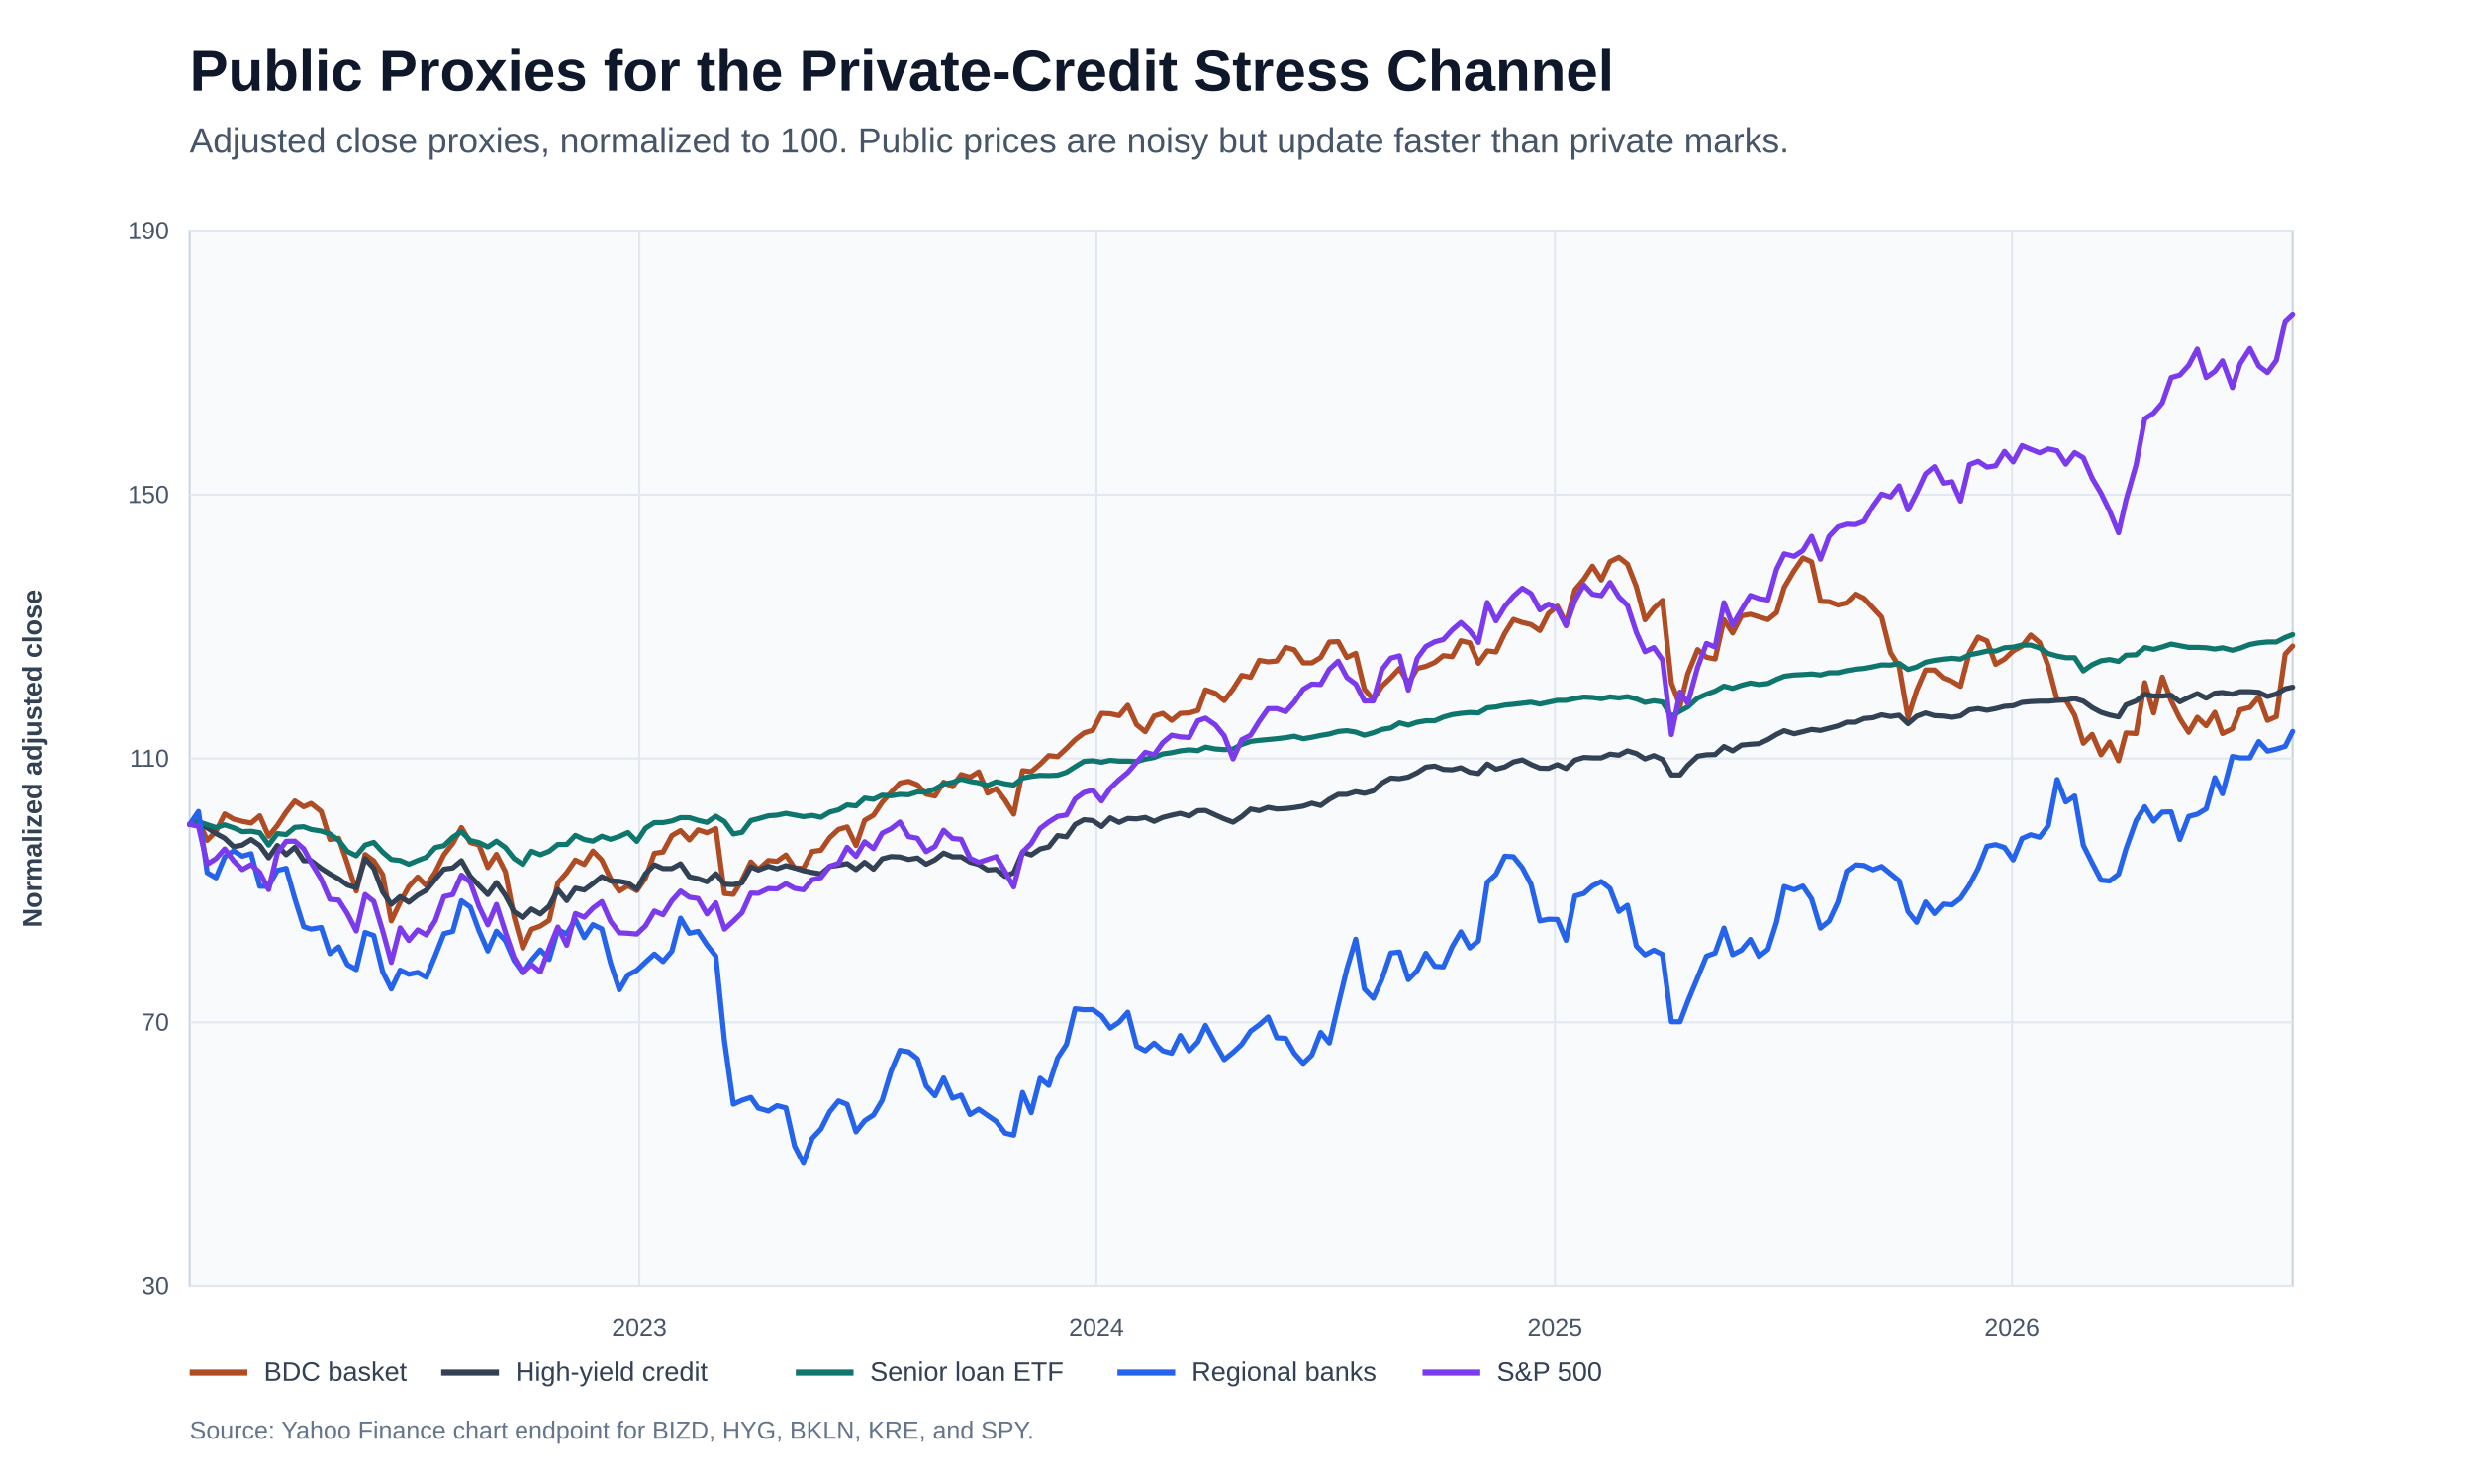
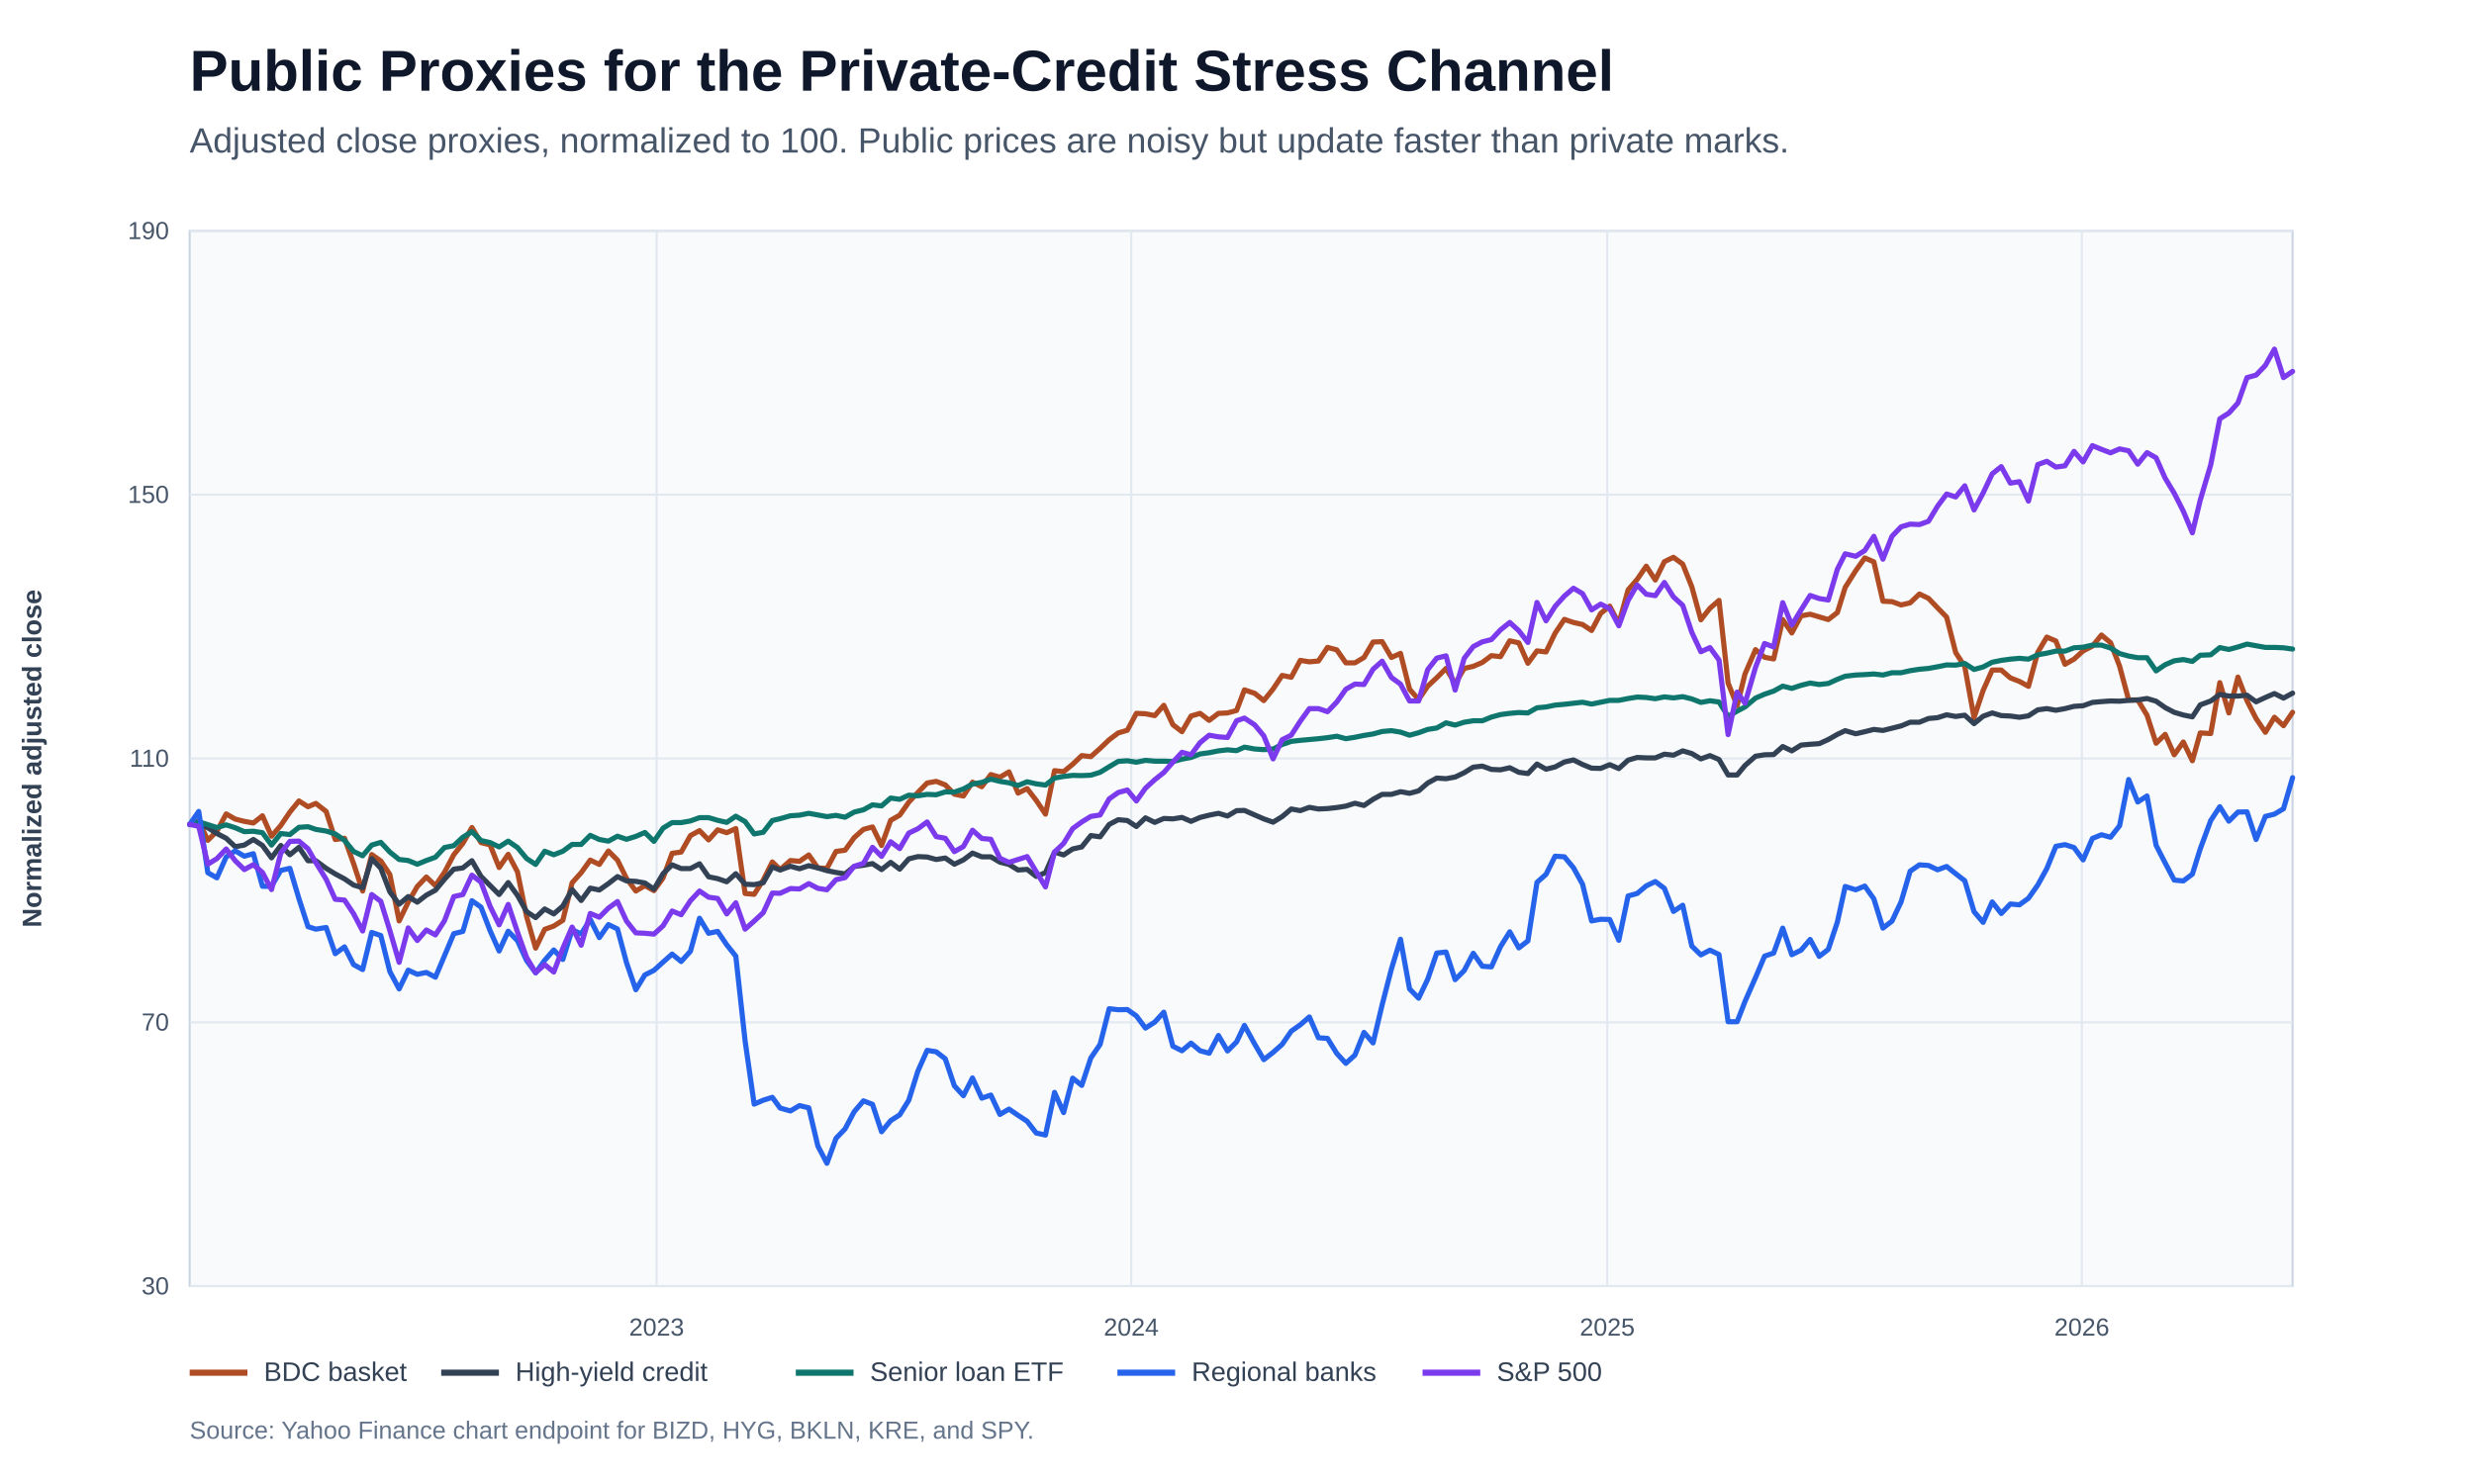
<svg xmlns="http://www.w3.org/2000/svg" viewBox="0 0 1200 720" role="img">
  <style>
  .title { font: 700 28px Arial, sans-serif; fill: #0f172a; }
  .subtitle { font: 400 17px Arial, sans-serif; fill: #475569; }
  .axis { font: 12px Arial, sans-serif; fill: #475569; }
  .label { font: 700 13px Arial, sans-serif; fill: #334155; }
  .legend { font: 13px Arial, sans-serif; fill: #334155; }
  .note { font: 12px Arial, sans-serif; fill: #64748b; }
</style>
  <rect width="1200" height="720" fill="#ffffff" />
  <text x="92" y="44" class="title">Public Proxies for the Private-Credit Stress Channel</text>
  <text x="92" y="74" class="subtitle">Adjusted close proxies, normalized to 100. Public prices are noisy but update faster than private marks.</text>
  <rect x="92" y="112" width="1020" height="512" fill="#f8fafc" stroke="#cbd5e1" />
  <line x1="92" y1="624.0" x2="1112" y2="624.0" stroke="#e2e8f0" stroke-width="1" />
  <text x="82" y="628.0" text-anchor="end" class="axis">30</text>
  <line x1="92" y1="496.0" x2="1112" y2="496.0" stroke="#e2e8f0" stroke-width="1" />
  <text x="82" y="500.0" text-anchor="end" class="axis">70</text>
  <line x1="92" y1="368.0" x2="1112" y2="368.0" stroke="#e2e8f0" stroke-width="1" />
  <text x="82" y="372.0" text-anchor="end" class="axis">110</text>
  <line x1="92" y1="240.0" x2="1112" y2="240.0" stroke="#e2e8f0" stroke-width="1" />
  <text x="82" y="244.0" text-anchor="end" class="axis">150</text>
  <line x1="92" y1="112.0" x2="1112" y2="112.0" stroke="#e2e8f0" stroke-width="1" />
  <text x="82" y="116.0" text-anchor="end" class="axis">190</text>
-   <line x1="310.1" y1="112" x2="310.1" y2="624" stroke="#e2e8f0" stroke-width="1" />
-   <text x="310.1" y="648" text-anchor="middle" class="axis">2023</text>
-   <line x1="531.8" y1="112" x2="531.8" y2="624" stroke="#e2e8f0" stroke-width="1" />
-   <text x="531.8" y="648" text-anchor="middle" class="axis">2024</text>
-   <line x1="754.2" y1="112" x2="754.2" y2="624" stroke="#e2e8f0" stroke-width="1" />
-   <text x="754.2" y="648" text-anchor="middle" class="axis">2025</text>
-   <line x1="975.9" y1="112" x2="975.9" y2="624" stroke="#e2e8f0" stroke-width="1" />
-   <text x="975.9" y="648" text-anchor="middle" class="axis">2026</text>
-   <polyline points="92.0,400.0 96.3,398.2 100.5,407.7 104.8,403.3 109.0,394.9 113.3,397.4 117.5,398.5 121.8,399.3 126.0,395.8 130.3,405.7 134.5,400.5 138.8,394.0 143.0,388.6 147.3,391.4 150.9,389.8 155.8,393.7 160.0,407.3 164.3,406.7 168.5,419.0 172.8,432.3 177.1,414.6 181.3,417.7 185.6,424.3 189.8,446.8 194.1,437.7 198.3,430.1 202.6,425.5 206.8,429.7 211.1,423.2 215.3,414.7 219.6,409.2 223.8,401.5 228.1,408.8 232.3,409.9 236.6,420.9 240.8,414.5 245.1,423.0 249.3,444.6 253.6,460.0 257.8,450.9 262.1,449.3 266.4,446.5 270.6,428.3 274.9,423.4 279.1,417.3 283.4,419.4 287.6,412.9 291.9,417.3 296.1,426.2 300.4,432.3 304.6,429.7 308.9,432.1 313.1,426.0 317.4,414.0 321.6,413.4 325.9,405.4 330.1,403.0 334.4,407.5 338.6,402.6 342.9,404.0 347.2,402.0 351.4,433.5 355.7,433.9 359.9,427.0 364.2,418.2 367.8,421.9 372.7,417.5 376.9,417.9 381.2,414.8 385.4,421.1 389.7,421.3 393.9,413.1 398.2,412.5 402.4,406.4 406.7,402.4 410.9,401.2 415.2,410.2 419.4,398.0 423.7,395.5 427.9,389.2 432.2,384.5 436.5,379.9 440.7,379.1 445.0,380.8 449.2,385.3 453.5,386.2 457.7,379.5 462.0,381.7 466.2,375.8 470.5,377.1 474.7,374.5 479.0,384.8 483.2,382.6 487.5,388.3 491.7,395.0 496.0,373.9 500.2,374.4 504.5,370.8 508.7,366.6 513.0,367.1 517.3,363.1 521.5,358.9 525.8,355.6 530.0,354.3 534.3,346.1 538.5,346.3 542.8,347.2 547.0,342.2 551.3,351.6 555.5,355.0 559.8,347.4 564.0,346.1 568.3,349.5 572.5,346.1 576.8,345.9 581.0,344.7 584.7,334.7 589.5,336.4 593.8,339.9 598.1,334.3 602.3,327.7 606.6,328.6 610.8,320.4 615.1,321.1 619.3,320.7 623.6,314.1 627.8,315.3 632.1,321.6 636.3,321.6 640.6,319.0 644.8,311.5 649.1,311.3 653.3,319.0 657.6,317.0 661.8,334.4 666.1,339.4 670.3,332.9 674.6,328.8 678.8,324.3 683.1,331.7 687.4,324.3 691.6,323.3 695.9,321.4 700.1,318.1 704.4,318.6 708.6,310.9 712.9,311.9 717.1,321.8 721.4,315.8 725.6,316.3 729.9,307.2 734.1,300.5 738.4,302.0 742.6,303.0 746.9,305.9 751.1,297.6 755.4,294.1 759.6,302.5 763.9,286.2 768.2,281.1 772.4,274.7 776.7,281.4 780.9,272.5 785.2,270.4 789.4,273.7 793.7,284.7 797.9,300.7 802.2,295.1 806.4,291.3 810.7,331.4 814.9,342.4 818.6,327.0 823.4,315.2 827.7,318.9 831.9,319.7 836.2,300.6 840.4,307.1 844.7,298.8 849.0,298.0 853.2,299.3 857.5,300.6 861.7,297.2 865.4,285.0 870.2,276.9 874.5,270.7 878.7,272.6 883.0,291.7 887.2,291.9 891.5,293.5 895.7,292.5 900.0,288.2 904.2,290.3 908.5,294.9 912.7,299.4 917.0,316.6 921.2,323.4 925.5,348.2 929.7,335.0 934.0,325.1 938.3,325.1 942.5,328.9 946.8,330.6 951.0,333.0 955.3,316.5 959.5,309.1 963.8,311.0 968.0,322.3 972.3,319.8 976.5,315.8 980.8,313.5 985.0,308.1 989.3,311.8 993.5,323.2 997.8,339.6 1002.0,339.6 1006.3,347.0 1010.5,360.6 1014.8,356.3 1019.1,366.2 1023.3,360.0 1027.6,369.1 1031.2,355.6 1036.1,355.9 1040.3,331.2 1044.6,345.9 1048.8,328.5 1053.1,340.0 1057.3,348.6 1061.6,355.3 1065.8,348.0 1070.1,352.1 1074.3,345.6 1078.0,355.9 1082.8,353.6 1086.5,344.4 1091.3,343.2 1095.6,338.1 1099.8,349.5 1104.1,347.7 1108.4,317.4 1112.0,313.5" fill="none" stroke="#af4c23" stroke-width="2.5" stroke-linejoin="round" stroke-linecap="round" />
-   <polyline points="92.0,400.0 96.3,399.2 100.5,401.6 104.8,404.4 109.0,406.7 113.3,410.8 117.5,410.0 121.8,407.3 126.0,410.2 130.3,416.2 134.5,410.2 138.8,414.7 143.0,411.1 147.3,417.6 150.9,417.6 155.8,421.3 160.0,424.0 164.3,426.4 168.5,429.4 172.8,430.7 177.1,416.6 181.3,421.3 185.6,432.7 189.8,438.7 194.1,435.0 198.3,437.7 202.6,434.3 206.8,431.9 211.1,426.6 215.3,421.7 219.6,421.1 223.8,417.6 228.1,425.2 232.3,429.6 236.6,434.0 240.8,428.2 245.1,434.4 249.3,442.3 253.6,445.2 257.8,441.0 262.1,443.4 266.4,439.6 270.6,431.6 274.9,436.9 279.1,430.9 283.4,431.8 287.6,428.7 291.9,425.3 296.1,427.4 300.4,427.6 304.6,428.4 308.9,431.4 313.1,423.9 317.4,419.6 321.6,421.4 325.9,421.4 330.1,419.1 334.4,425.4 338.6,426.3 342.9,427.8 347.2,423.9 351.4,429.0 355.7,429.2 359.9,428.3 364.2,420.6 367.8,422.1 372.7,420.3 376.9,421.5 381.2,420.0 385.4,421.1 389.7,422.4 393.9,423.3 398.2,424.0 402.4,420.4 406.7,419.8 410.9,419.0 415.2,421.9 419.4,418.4 423.7,421.7 427.9,416.7 432.2,415.6 436.5,415.8 440.7,417.0 445.0,416.3 449.2,419.3 453.5,417.2 457.7,413.9 462.0,415.7 466.2,415.7 470.5,418.3 474.7,419.4 479.0,422.1 483.2,421.8 487.5,425.2 491.7,423.4 496.0,413.4 500.2,414.8 504.5,411.9 508.7,410.9 513.0,405.4 517.3,406.0 521.5,400.0 525.8,397.7 530.0,398.1 534.3,401.0 538.5,396.8 542.8,399.0 547.0,397.1 551.3,397.3 555.5,396.6 559.8,398.5 564.0,396.6 568.3,395.5 572.5,394.6 576.8,395.9 581.0,393.3 584.7,393.2 589.5,395.4 593.8,397.3 598.1,398.9 602.3,396.2 606.6,392.5 610.8,393.3 615.1,391.7 619.3,392.5 623.6,392.3 627.8,391.8 632.1,391.1 636.3,389.7 640.6,390.8 644.8,387.8 649.1,385.4 653.3,385.4 657.6,384.1 661.8,384.9 666.1,383.7 670.3,379.9 674.6,377.5 678.8,377.8 683.1,377.0 687.4,374.9 691.6,372.2 695.9,371.7 700.1,373.3 704.4,373.5 708.6,372.5 712.9,374.7 717.1,375.3 721.4,370.7 725.6,373.2 729.9,372.1 734.1,369.7 738.4,368.7 742.6,370.9 746.9,372.7 751.1,372.8 755.4,371.0 759.6,372.9 763.9,368.8 768.2,367.5 772.4,367.7 776.7,367.7 780.9,365.9 785.2,366.4 789.4,364.3 793.7,365.6 797.9,368.2 802.2,366.6 806.4,368.5 810.7,376.0 814.9,376.0 818.6,371.4 823.4,366.9 827.7,366.2 831.9,366.1 836.2,362.2 840.4,364.3 844.7,361.5 849.0,361.1 853.2,360.8 857.5,358.8 861.7,356.3 865.4,354.5 870.2,356.0 874.5,355.0 878.7,353.9 883.0,354.4 887.2,353.3 891.5,352.2 895.7,350.4 900.0,350.4 904.2,348.6 908.5,348.2 912.7,346.8 917.0,347.6 921.2,347.0 925.5,351.1 929.7,347.5 934.0,345.9 938.3,347.2 942.5,347.4 946.8,348.0 951.0,347.3 955.3,344.4 959.5,343.8 963.8,344.6 968.0,343.8 972.3,342.7 976.5,342.4 980.8,340.8 985.0,340.4 989.3,340.2 993.5,340.2 997.8,339.8 1002.0,339.6 1006.3,338.9 1010.5,340.2 1014.8,343.3 1019.1,345.6 1023.3,346.9 1027.6,347.8 1031.2,342.0 1036.1,340.1 1040.3,336.9 1044.6,337.7 1048.8,337.7 1053.1,337.3 1057.3,340.5 1061.6,338.4 1065.8,336.5 1070.1,338.7 1074.3,336.3 1078.0,336.0 1082.8,336.8 1086.5,335.6 1091.3,335.6 1095.6,335.9 1099.8,337.9 1104.1,336.7 1108.4,334.2 1112.0,333.4" fill="none" stroke="#334155" stroke-width="2.5" stroke-linejoin="round" stroke-linecap="round" />
-   <polyline points="92.0,400.0 96.3,398.7 100.5,400.1 104.8,401.5 109.0,400.2 113.3,401.6 117.5,403.5 121.8,403.3 126.0,404.0 130.3,410.0 134.5,404.4 138.8,404.9 143.0,401.4 147.3,401.1 150.9,402.4 155.8,403.2 160.0,404.6 164.3,407.7 168.5,413.1 172.8,415.2 177.1,410.0 181.3,408.7 185.6,413.4 189.8,417.0 194.1,417.5 198.3,419.3 202.6,417.5 206.8,415.9 211.1,411.2 215.3,410.3 219.6,406.2 223.8,403.5 228.1,407.8 232.3,408.8 236.6,410.9 240.8,408.1 245.1,411.2 249.3,416.5 253.6,419.4 257.8,413.0 262.1,414.7 266.4,413.0 270.6,409.7 274.9,409.7 279.1,405.3 283.4,407.3 287.6,408.1 291.9,405.7 296.1,407.2 300.4,405.8 304.6,403.9 308.9,408.2 313.1,401.8 317.4,399.1 321.6,399.1 325.9,398.3 330.1,396.7 334.4,396.7 338.6,398.0 342.9,399.0 347.2,396.0 351.4,398.6 355.7,404.6 359.9,403.8 364.2,398.1 367.8,397.2 372.7,395.8 376.9,395.5 381.2,394.6 385.4,395.4 389.7,396.2 393.9,395.6 398.2,396.5 402.4,394.0 406.7,392.9 410.9,390.5 415.2,391.0 419.4,387.2 423.7,387.8 427.9,385.8 432.2,386.1 436.5,385.4 440.7,385.6 445.0,384.2 449.2,384.3 453.5,382.8 457.7,380.4 462.0,379.6 466.2,378.0 470.5,379.1 474.7,379.8 479.0,381.1 483.2,379.3 487.5,380.3 491.7,380.9 496.0,377.5 500.2,376.7 504.5,376.2 508.7,376.3 513.0,376.1 517.3,374.7 521.5,372.0 525.8,369.4 530.0,369.1 534.3,369.8 538.5,368.9 542.8,369.3 547.0,369.3 551.3,369.5 555.5,368.3 559.8,367.5 564.0,365.8 568.3,365.2 572.5,364.3 576.8,363.8 581.0,364.2 584.7,362.5 589.5,363.4 593.8,363.7 598.1,363.4 602.3,361.2 606.6,359.7 610.8,359.2 615.1,358.8 619.3,358.4 623.6,357.9 627.8,357.2 632.1,358.4 636.3,357.7 640.6,356.8 644.8,356.1 649.1,354.9 653.3,354.5 657.6,355.2 661.8,356.7 666.1,355.5 670.3,353.9 674.6,353.2 678.8,350.7 683.1,351.8 687.4,350.4 691.6,349.7 695.9,349.7 700.1,347.9 704.4,346.7 708.6,346.1 712.9,345.7 717.1,345.9 721.4,343.4 725.6,343.0 729.9,342.1 734.1,341.7 738.4,341.2 742.6,340.7 746.9,341.6 751.1,340.7 755.4,339.8 759.6,339.8 763.9,338.9 768.2,338.2 772.4,338.4 776.7,339.0 780.9,338.1 785.2,338.6 789.4,338.0 793.7,339.1 797.9,340.8 802.2,340.0 806.4,340.6 810.7,347.6 814.9,345.0 818.6,343.0 823.4,338.7 827.7,336.8 831.9,335.3 836.2,332.9 840.4,334.0 844.7,332.5 849.0,331.4 853.2,332.1 857.5,331.6 861.7,329.6 865.4,328.1 870.2,327.5 874.5,327.3 878.7,327.0 883.0,327.5 887.2,326.4 891.5,326.4 895.7,325.4 900.0,324.7 904.2,324.3 908.5,323.5 912.7,322.6 917.0,322.7 921.2,321.9 925.5,324.8 929.7,323.6 934.0,321.3 938.3,320.4 942.5,319.8 946.8,319.4 951.0,319.8 955.3,317.7 959.5,316.9 963.8,315.9 968.0,315.9 972.3,314.3 976.5,314.0 980.8,313.0 985.0,313.0 989.3,314.4 993.5,317.1 997.8,318.3 1002.0,319.1 1006.3,319.1 1010.5,325.5 1014.8,322.5 1019.1,320.6 1023.3,320.0 1027.6,320.9 1031.2,317.9 1036.1,317.7 1040.3,314.2 1044.6,315.1 1048.8,313.9 1053.1,312.5 1057.3,313.3 1061.6,314.1 1065.8,314.1 1070.1,314.3 1074.3,314.9 1078.0,314.3 1082.8,315.5 1086.5,314.5 1091.3,312.7 1095.6,311.9 1099.8,311.5 1104.1,311.5 1108.4,309.3 1112.0,307.9" fill="none" stroke="#0f766e" stroke-width="2.5" stroke-linejoin="round" stroke-linecap="round" />
-   <polyline points="92.0,400.0 96.3,393.7 100.5,423.4 104.8,425.9 109.0,415.8 113.3,412.8 117.5,415.4 121.8,414.2 126.0,430.0 130.3,430.0 134.5,422.3 138.8,421.3 143.0,436.0 147.3,449.6 150.9,450.8 155.8,450.0 160.0,462.7 164.3,459.4 168.5,468.0 172.8,470.4 177.1,452.4 181.3,453.9 185.6,471.4 189.8,479.8 194.1,470.7 198.3,472.7 202.6,471.8 206.8,474.1 211.1,463.7 215.3,453.0 219.6,451.9 223.8,437.0 228.1,440.1 232.3,451.5 236.6,461.4 240.8,451.8 245.1,456.4 249.3,466.0 253.6,472.0 257.8,465.9 262.1,460.9 266.4,465.5 270.6,451.1 274.9,453.1 279.1,446.1 283.4,454.9 287.6,448.6 291.9,450.7 296.1,467.1 300.4,480.2 304.6,473.0 308.9,470.8 313.1,466.8 317.4,462.9 321.6,466.5 325.9,461.5 330.1,445.5 334.4,452.8 338.6,451.9 342.9,458.4 347.2,463.9 351.4,505.0 355.7,535.7 359.9,533.8 364.2,532.4 367.8,537.6 372.7,539.0 376.9,536.4 381.2,537.5 385.4,556.0 389.7,564.4 393.9,552.3 398.2,547.7 402.4,539.4 406.7,534.1 410.9,535.8 415.2,549.1 419.4,543.7 423.7,540.9 427.9,533.8 432.2,519.7 436.5,509.6 440.7,510.3 445.0,513.7 449.2,526.8 453.5,531.6 457.7,523.0 462.0,532.8 466.2,531.3 470.5,540.7 474.7,538.1 479.0,541.1 483.2,544.0 487.5,549.7 491.7,550.7 496.0,530.0 500.2,539.8 504.5,523.1 508.7,526.6 513.0,513.3 517.3,506.7 521.5,489.4 525.8,489.9 530.0,489.8 534.3,492.9 538.5,498.8 542.8,495.9 547.0,491.1 551.3,507.6 555.5,509.8 559.8,506.1 564.0,509.8 568.3,511.0 572.5,502.4 576.8,509.9 581.0,505.5 584.7,497.5 589.5,506.6 593.8,514.1 598.1,510.6 602.3,506.7 606.6,500.3 610.8,497.2 615.1,493.4 619.3,503.5 623.6,503.8 627.8,511.1 632.1,515.9 636.3,511.9 640.6,500.9 644.8,506.0 649.1,487.5 653.3,470.1 657.6,455.7 661.8,479.8 666.1,484.3 670.3,475.1 674.6,462.4 678.8,461.9 683.1,475.3 687.4,470.9 691.6,462.5 695.9,468.8 700.1,469.1 704.4,459.3 708.6,452.1 712.9,459.9 717.1,456.5 721.4,428.1 725.6,424.2 729.9,415.4 734.1,415.7 738.4,421.0 742.6,429.0 746.9,446.8 751.1,446.0 755.4,446.1 759.6,456.2 763.9,434.7 768.2,433.5 772.4,429.8 776.7,427.7 780.9,431.0 785.2,442.2 789.4,439.2 793.7,459.0 797.9,463.3 802.2,461.0 806.4,463.1 810.7,495.7 814.9,495.7 818.6,485.9 823.4,474.3 827.7,463.9 831.9,462.4 836.2,450.3 840.4,463.2 844.7,461.0 849.0,455.8 853.2,464.0 857.5,460.6 861.7,447.4 865.4,430.1 870.2,431.7 874.5,429.9 878.7,436.1 883.0,450.3 887.2,446.9 891.5,437.6 895.7,422.7 900.0,419.6 904.2,419.9 908.5,422.0 912.7,420.4 917.0,423.9 921.2,427.3 925.5,442.3 929.7,447.5 934.0,437.6 938.3,443.2 942.5,438.6 946.8,439.0 951.0,435.8 955.3,429.4 959.5,421.4 963.8,410.6 968.0,409.8 972.3,411.2 976.5,417.2 980.8,406.8 985.0,405.0 989.3,406.2 993.5,400.6 997.8,378.2 1002.0,389.1 1006.3,386.2 1010.5,410.1 1014.8,418.7 1019.1,427.0 1023.3,427.4 1027.6,424.1 1031.2,411.9 1036.1,398.1 1040.3,391.4 1044.6,398.4 1048.8,394.0 1053.1,393.9 1057.3,407.3 1061.6,396.1 1065.8,395.0 1070.1,392.4 1074.3,377.3 1078.0,385.1 1082.8,367.0 1086.5,367.7 1091.3,367.7 1095.6,359.8 1099.8,364.4 1103.5,363.6 1108.4,362.1 1112.0,354.9" fill="none" stroke="#2563eb" stroke-width="2.5" stroke-linejoin="round" stroke-linecap="round" />
-   <polyline points="92.0,400.0 96.3,400.9 100.5,419.3 104.8,416.6 109.0,411.9 113.3,417.6 117.5,421.9 121.8,419.5 126.0,423.3 130.3,431.6 134.5,413.9 138.8,408.2 143.0,408.1 147.3,411.8 150.9,418.5 155.8,426.6 160.0,436.3 164.3,436.7 168.5,443.3 172.8,451.7 177.1,434.0 181.3,437.3 185.6,451.5 189.8,466.9 194.1,450.2 198.3,456.3 202.6,451.2 206.8,453.6 211.1,446.7 215.3,435.0 219.6,434.0 223.8,424.6 228.1,428.0 232.3,439.7 236.6,448.7 240.8,438.8 245.1,452.2 249.3,464.5 253.6,471.9 257.8,468.0 262.1,471.6 266.4,460.1 270.6,449.8 274.9,458.6 279.1,443.2 283.4,445.0 287.6,440.6 291.9,437.4 296.1,446.9 300.4,452.6 304.6,452.8 308.9,453.2 313.1,449.2 317.4,442.0 321.6,443.8 325.9,437.0 330.1,432.3 334.4,435.3 338.6,435.9 342.9,443.4 347.2,438.0 351.4,450.8 355.7,446.9 359.9,442.8 364.2,433.3 367.8,433.4 372.7,431.1 376.9,431.3 381.2,428.7 385.4,431.0 389.7,431.7 393.9,426.8 398.2,425.8 402.4,420.3 406.7,418.9 410.9,411.1 415.2,415.5 419.4,408.4 423.7,411.7 427.9,404.2 432.2,402.1 436.5,398.8 440.7,405.9 445.0,406.7 449.2,413.2 453.5,410.7 457.7,402.8 462.0,406.8 466.2,407.2 470.5,416.4 474.7,418.4 479.0,417.0 483.2,415.6 487.5,422.9 491.7,430.3 496.0,413.4 500.2,409.2 504.5,402.0 508.7,398.8 513.0,396.1 517.3,395.4 521.5,387.6 525.8,384.5 530.0,383.3 534.3,388.6 538.5,382.4 542.8,378.3 547.0,374.8 551.3,369.8 555.5,365.0 559.8,366.2 564.0,360.3 568.3,356.7 572.5,357.5 576.8,357.8 581.0,349.7 584.7,348.4 589.5,351.7 593.8,357.0 598.1,368.2 602.3,358.9 606.6,356.7 610.8,349.9 615.1,343.8 619.3,343.8 623.6,345.3 627.8,340.6 632.1,334.4 636.3,331.9 640.6,332.1 644.8,324.7 649.1,320.8 653.3,328.7 657.6,331.9 661.8,340.1 666.1,340.1 670.3,324.9 674.6,319.3 678.8,318.2 683.1,334.8 687.4,319.4 691.6,313.7 695.9,311.4 700.1,310.3 704.4,305.6 708.6,302.0 712.9,306.0 717.1,311.7 721.4,292.3 725.6,301.2 729.9,294.2 734.1,289.2 738.4,285.4 742.6,288.0 746.9,295.9 751.1,293.1 755.4,295.3 759.6,303.6 763.9,291.3 768.2,283.8 772.4,288.3 776.7,289.0 780.9,282.6 785.2,289.6 789.4,293.7 793.7,306.8 797.9,316.2 802.2,314.2 806.4,320.2 810.7,356.4 814.9,335.8 818.6,341.2 823.4,323.8 827.7,312.2 831.9,313.9 836.2,292.4 840.4,303.3 844.7,295.9 849.0,288.9 853.2,290.4 857.5,291.1 861.7,276.2 865.4,268.7 870.2,269.9 874.5,267.1 878.7,260.2 883.0,271.3 887.2,260.2 891.5,255.6 895.7,254.3 900.0,254.5 904.2,252.9 908.5,245.6 912.7,239.7 917.0,241.1 921.2,235.7 925.5,247.4 929.7,239.2 934.0,229.9 938.3,226.4 942.5,234.4 946.8,233.7 951.0,243.1 955.3,225.4 959.5,223.8 963.8,226.6 968.0,226.0 972.3,219.0 976.5,224.1 980.8,216.2 985.0,218.0 989.3,219.7 993.5,217.8 997.8,218.7 1002.0,225.2 1006.3,219.6 1010.5,222.1 1014.8,232.0 1019.1,239.3 1023.3,248.0 1027.6,258.5 1031.2,242.7 1036.1,225.5 1040.3,203.2 1044.6,200.4 1048.8,195.5 1053.1,183.2 1057.3,182.0 1061.6,177.3 1065.8,169.4 1070.1,183.2 1074.3,180.2 1078.0,175.1 1082.8,188.1 1086.5,176.6 1091.3,169.1 1095.6,177.6 1099.8,180.8 1104.1,174.9 1108.4,155.8 1112.0,152.4" fill="none" stroke="#7c3aed" stroke-width="2.5" stroke-linejoin="round" stroke-linecap="round" />
+   <line x1="318.5" y1="112" x2="318.5" y2="624" stroke="#e2e8f0" stroke-width="1" />
+   <text x="318.5" y="648" text-anchor="middle" class="axis">2023</text>
+   <line x1="548.7" y1="112" x2="548.7" y2="624" stroke="#e2e8f0" stroke-width="1" />
+   <text x="548.7" y="648" text-anchor="middle" class="axis">2024</text>
+   <line x1="779.6" y1="112" x2="779.6" y2="624" stroke="#e2e8f0" stroke-width="1" />
+   <text x="779.6" y="648" text-anchor="middle" class="axis">2025</text>
+   <line x1="1009.8" y1="112" x2="1009.8" y2="624" stroke="#e2e8f0" stroke-width="1" />
+   <text x="1009.8" y="648" text-anchor="middle" class="axis">2026</text>
+   <polyline points="92.0,400.0 96.4,398.2 100.8,407.7 105.2,403.3 109.7,394.9 114.1,397.4 118.5,398.5 122.9,399.3 127.3,395.8 131.7,405.7 136.2,400.5 140.6,394.0 145.0,388.6 149.4,391.4 153.2,389.8 158.2,393.7 162.6,407.3 167.1,406.7 171.5,419.0 175.9,432.3 180.3,414.6 184.7,417.7 189.1,424.3 193.6,446.8 198.0,437.7 202.4,430.1 206.8,425.5 211.2,429.7 215.6,423.2 220.1,414.7 224.5,409.2 228.9,401.5 233.3,408.8 237.7,409.9 242.1,420.9 246.5,414.5 251.0,423.0 255.4,444.6 259.8,460.0 264.2,450.9 268.6,449.3 273.0,446.5 277.5,428.3 281.9,423.4 286.3,417.3 290.7,419.4 295.1,412.9 299.5,417.3 303.9,426.2 308.4,432.3 312.8,429.7 317.2,432.1 321.6,426.0 326.0,414.0 330.4,413.4 334.9,405.4 339.3,403.0 343.7,407.5 348.1,402.6 352.5,404.0 356.9,402.0 361.4,433.5 365.8,433.9 370.2,427.0 374.6,418.2 378.4,421.9 383.4,417.5 387.8,417.9 392.3,414.8 396.7,421.1 401.1,421.3 405.5,413.1 409.9,412.5 414.3,406.4 418.8,402.4 423.2,401.2 427.6,410.2 432.0,398.0 436.4,395.5 440.8,389.2 445.2,384.5 449.7,379.9 454.1,379.1 458.5,380.8 462.9,385.3 467.3,386.2 471.7,379.5 476.2,381.7 480.6,375.8 485.0,377.1 489.4,374.5 493.8,384.8 498.2,382.6 502.6,388.3 507.1,395.0 511.5,373.9 515.9,374.4 520.3,370.8 524.7,366.6 529.1,367.1 533.6,363.1 538.0,358.9 542.4,355.6 546.8,354.3 551.2,346.1 555.6,346.3 560.1,347.2 564.5,342.2 568.9,351.6 573.3,355.0 577.7,347.4 582.1,346.1 586.5,349.5 591.0,346.1 595.4,345.9 599.8,344.7 603.6,334.7 608.6,336.4 613.0,339.9 617.5,334.3 621.9,327.7 626.3,328.6 630.7,320.4 635.1,321.1 639.5,320.7 643.9,314.1 648.4,315.3 652.8,321.6 657.2,321.6 661.6,319.0 666.0,311.5 670.4,311.3 674.9,319.0 679.3,317.0 683.7,334.4 688.1,339.4 692.5,332.9 696.9,328.8 701.4,324.3 705.8,331.7 710.2,324.3 714.6,323.3 719.0,321.4 723.4,318.1 727.8,318.6 732.3,310.9 736.7,311.9 741.1,321.8 745.5,315.8 749.9,316.3 754.3,307.2 758.8,300.5 763.2,302.0 767.6,303.0 772.0,305.9 776.4,297.6 780.8,294.1 785.2,302.5 789.7,286.2 794.1,281.1 798.5,274.7 802.9,281.4 807.3,272.5 811.7,270.4 816.2,273.7 820.6,284.7 825.0,300.7 829.4,295.1 833.8,291.3 838.2,331.4 842.6,342.4 846.4,327.0 851.5,315.2 855.9,318.9 860.3,319.7 864.7,300.6 869.1,307.1 873.6,298.8 878.0,298.0 882.4,299.3 886.8,300.6 891.2,297.2 895.0,285.0 900.1,276.9 904.5,270.7 908.9,272.6 913.3,291.7 917.7,291.9 922.1,293.5 926.5,292.5 931.0,288.2 935.4,290.3 939.8,294.9 944.2,299.4 948.6,316.6 953.0,323.4 957.5,348.2 961.9,335.0 966.3,325.1 970.7,325.1 975.1,328.9 979.5,330.6 983.9,333.0 988.4,316.5 992.8,309.1 997.2,311.0 1001.6,322.3 1006.0,319.8 1010.4,315.8 1014.9,313.5 1019.3,308.1 1023.7,311.8 1028.1,323.2 1032.5,339.6 1036.9,339.6 1041.4,347.0 1045.8,360.6 1050.2,356.3 1054.6,366.2 1059.0,360.0 1063.4,369.1 1067.2,355.6 1072.3,355.9 1076.7,331.2 1081.1,345.9 1085.5,328.5 1089.9,340.0 1094.3,348.6 1098.8,355.3 1103.2,348.0 1107.6,352.1 1112.0,345.6" fill="none" stroke="#af4c23" stroke-width="2.5" stroke-linejoin="round" stroke-linecap="round" />
+   <polyline points="92.0,400.0 96.4,399.2 100.8,401.6 105.2,404.4 109.7,406.7 114.1,410.8 118.5,410.0 122.9,407.3 127.3,410.2 131.7,416.2 136.2,410.2 140.6,414.7 145.0,411.1 149.4,417.6 153.2,417.6 158.2,421.3 162.6,424.0 167.1,426.4 171.5,429.4 175.9,430.7 180.3,416.6 184.7,421.3 189.1,432.7 193.6,438.7 198.0,435.0 202.4,437.7 206.8,434.3 211.2,431.9 215.6,426.6 220.1,421.7 224.5,421.1 228.9,417.6 233.3,425.2 237.7,429.6 242.1,434.0 246.5,428.2 251.0,434.4 255.4,442.3 259.8,445.2 264.2,441.0 268.6,443.4 273.0,439.6 277.5,431.6 281.9,436.9 286.3,430.9 290.7,431.8 295.1,428.7 299.5,425.3 303.9,427.4 308.4,427.6 312.8,428.4 317.2,431.4 321.6,423.9 326.0,419.6 330.4,421.4 334.9,421.4 339.3,419.1 343.7,425.4 348.1,426.3 352.5,427.8 356.9,423.9 361.4,429.0 365.8,429.2 370.2,428.3 374.6,420.6 378.4,422.1 383.4,420.3 387.8,421.5 392.3,420.0 396.7,421.1 401.1,422.4 405.5,423.3 409.9,424.0 414.3,420.4 418.8,419.8 423.2,419.0 427.6,421.9 432.0,418.4 436.4,421.7 440.8,416.7 445.2,415.6 449.7,415.8 454.1,417.0 458.5,416.3 462.9,419.3 467.3,417.2 471.7,413.9 476.2,415.7 480.6,415.7 485.0,418.3 489.4,419.4 493.8,422.1 498.2,421.8 502.6,425.2 507.1,423.4 511.5,413.4 515.9,414.8 520.3,411.9 524.7,410.9 529.1,405.4 533.6,406.0 538.0,400.0 542.4,397.7 546.8,398.1 551.2,401.0 555.6,396.8 560.1,399.0 564.5,397.1 568.9,397.3 573.3,396.6 577.7,398.5 582.1,396.6 586.5,395.5 591.0,394.6 595.4,395.9 599.8,393.3 603.6,393.2 608.6,395.4 613.0,397.3 617.5,398.9 621.9,396.2 626.3,392.5 630.7,393.3 635.1,391.7 639.5,392.5 643.9,392.3 648.4,391.8 652.8,391.1 657.2,389.7 661.6,390.8 666.0,387.8 670.4,385.4 674.9,385.4 679.3,384.1 683.7,384.9 688.1,383.7 692.5,379.9 696.9,377.5 701.4,377.8 705.8,377.0 710.2,374.9 714.6,372.2 719.0,371.7 723.4,373.3 727.8,373.5 732.3,372.5 736.7,374.7 741.1,375.3 745.5,370.7 749.9,373.2 754.3,372.1 758.8,369.7 763.2,368.7 767.6,370.9 772.0,372.7 776.4,372.8 780.8,371.0 785.2,372.9 789.7,368.8 794.1,367.5 798.5,367.7 802.9,367.7 807.3,365.9 811.7,366.4 816.2,364.3 820.6,365.6 825.0,368.2 829.4,366.6 833.8,368.5 838.2,376.0 842.6,376.0 846.4,371.4 851.5,366.9 855.9,366.2 860.3,366.1 864.7,362.2 869.1,364.3 873.6,361.5 878.0,361.1 882.4,360.8 886.8,358.8 891.2,356.3 895.0,354.5 900.1,356.0 904.5,355.0 908.9,353.9 913.3,354.4 917.7,353.3 922.1,352.2 926.5,350.4 931.0,350.4 935.4,348.6 939.8,348.2 944.2,346.8 948.6,347.6 953.0,347.0 957.5,351.1 961.9,347.5 966.3,345.9 970.7,347.2 975.1,347.4 979.5,348.0 983.9,347.3 988.4,344.4 992.8,343.8 997.2,344.6 1001.6,343.8 1006.0,342.7 1010.4,342.4 1014.9,340.8 1019.3,340.4 1023.7,340.1 1028.1,340.2 1032.5,339.8 1036.9,339.6 1041.4,338.9 1045.8,340.2 1050.2,343.3 1054.6,345.6 1059.0,346.9 1063.4,347.8 1067.2,342.0 1072.3,340.1 1076.7,336.9 1081.1,337.7 1085.5,337.7 1089.9,337.3 1094.3,340.5 1098.8,338.4 1103.2,336.5 1107.6,338.7 1112.0,336.3" fill="none" stroke="#334155" stroke-width="2.5" stroke-linejoin="round" stroke-linecap="round" />
+   <polyline points="92.0,400.0 96.4,398.7 100.8,400.1 105.2,401.5 109.7,400.2 114.1,401.6 118.5,403.5 122.9,403.3 127.3,404.0 131.7,410.0 136.2,404.4 140.6,404.9 145.0,401.4 149.4,401.1 153.2,402.4 158.2,403.2 162.6,404.6 167.1,407.7 171.5,413.1 175.9,415.2 180.3,410.0 184.7,408.7 189.1,413.4 193.6,417.0 198.0,417.5 202.4,419.3 206.8,417.5 211.2,415.9 215.6,411.2 220.1,410.3 224.5,406.2 228.9,403.5 233.3,407.8 237.7,408.8 242.1,410.9 246.5,408.1 251.0,411.2 255.4,416.5 259.8,419.4 264.2,413.0 268.6,414.7 273.0,413.0 277.5,409.7 281.9,409.7 286.3,405.3 290.7,407.3 295.1,408.1 299.5,405.7 303.9,407.2 308.4,405.8 312.8,403.9 317.2,408.2 321.6,401.8 326.0,399.1 330.4,399.1 334.9,398.3 339.3,396.7 343.7,396.7 348.1,398.0 352.5,399.0 356.9,396.0 361.4,398.6 365.8,404.6 370.2,403.8 374.6,398.1 378.4,397.2 383.4,395.8 387.8,395.5 392.3,394.6 396.7,395.4 401.1,396.2 405.5,395.6 409.9,396.5 414.3,394.0 418.8,392.9 423.2,390.5 427.6,391.0 432.0,387.2 436.4,387.8 440.8,385.8 445.2,386.1 449.7,385.4 454.1,385.6 458.5,384.2 462.9,384.3 467.3,382.8 471.7,380.4 476.2,379.6 480.6,378.0 485.0,379.1 489.4,379.8 493.8,381.1 498.2,379.3 502.6,380.3 507.1,380.9 511.5,377.5 515.9,376.7 520.3,376.2 524.7,376.3 529.1,376.1 533.6,374.7 538.0,372.0 542.4,369.4 546.8,369.1 551.2,369.8 555.6,368.9 560.1,369.3 564.5,369.3 568.9,369.5 573.3,368.3 577.7,367.5 582.1,365.8 586.5,365.2 591.0,364.3 595.4,363.8 599.8,364.2 603.6,362.5 608.6,363.4 613.0,363.7 617.5,363.4 621.9,361.2 626.3,359.7 630.7,359.2 635.1,358.8 639.5,358.4 643.9,357.9 648.4,357.2 652.8,358.4 657.2,357.7 661.6,356.8 666.0,356.1 670.4,354.9 674.9,354.5 679.3,355.2 683.7,356.7 688.1,355.5 692.5,353.9 696.9,353.2 701.4,350.7 705.8,351.8 710.2,350.4 714.6,349.7 719.0,349.7 723.4,347.9 727.8,346.7 732.3,346.1 736.7,345.7 741.1,345.9 745.5,343.4 749.9,343.0 754.3,342.1 758.8,341.7 763.2,341.2 767.6,340.7 772.0,341.6 776.4,340.7 780.8,339.8 785.2,339.8 789.7,338.9 794.1,338.2 798.5,338.4 802.9,339.0 807.3,338.1 811.7,338.6 816.2,338.0 820.6,339.1 825.0,340.8 829.4,340.0 833.8,340.6 838.2,347.6 842.6,345.0 846.4,343.0 851.5,338.7 855.9,336.8 860.3,335.3 864.7,332.9 869.1,334.0 873.6,332.5 878.0,331.4 882.4,332.1 886.8,331.6 891.2,329.6 895.0,328.1 900.1,327.5 904.5,327.3 908.9,327.0 913.3,327.5 917.7,326.4 922.1,326.4 926.5,325.4 931.0,324.7 935.4,324.3 939.8,323.5 944.2,322.6 948.6,322.7 953.0,321.9 957.5,324.8 961.9,323.6 966.3,321.3 970.7,320.4 975.1,319.8 979.5,319.4 983.9,319.8 988.4,317.7 992.8,316.9 997.2,315.9 1001.6,315.9 1006.0,314.3 1010.4,314.0 1014.9,313.0 1019.3,313.0 1023.7,314.4 1028.1,317.1 1032.5,318.3 1036.9,319.1 1041.4,319.1 1045.8,325.5 1050.2,322.5 1054.6,320.6 1059.0,320.0 1063.4,320.9 1067.2,317.9 1072.3,317.7 1076.7,314.2 1081.1,315.1 1085.5,313.9 1089.9,312.5 1094.3,313.3 1098.8,314.1 1103.2,314.1 1107.6,314.3 1112.0,314.9" fill="none" stroke="#0f766e" stroke-width="2.5" stroke-linejoin="round" stroke-linecap="round" />
+   <polyline points="92.0,400.0 96.4,393.7 100.8,423.4 105.2,425.9 109.7,415.8 114.1,412.8 118.5,415.4 122.9,414.2 127.3,430.0 131.7,430.0 136.2,422.3 140.6,421.3 145.0,436.0 149.4,449.6 153.2,450.8 158.2,450.0 162.6,462.7 167.1,459.4 171.5,468.0 175.9,470.4 180.3,452.4 184.7,453.9 189.1,471.4 193.6,479.8 198.0,470.7 202.4,472.7 206.8,471.8 211.2,474.1 215.6,463.7 220.1,453.0 224.5,451.9 228.9,437.0 233.3,440.1 237.7,451.5 242.1,461.4 246.5,451.8 251.0,456.4 255.4,466.0 259.8,472.0 264.2,465.9 268.6,460.9 273.0,465.5 277.5,451.1 281.9,453.1 286.3,446.1 290.7,454.9 295.1,448.6 299.5,450.7 303.9,467.1 308.4,480.2 312.8,473.0 317.2,470.8 321.6,466.8 326.0,462.9 330.4,466.5 334.9,461.5 339.3,445.5 343.7,452.8 348.1,451.9 352.5,458.4 356.9,463.9 361.4,505.0 365.8,535.7 370.2,533.8 374.6,532.4 378.4,537.6 383.4,539.0 387.8,536.4 392.3,537.5 396.7,556.0 401.1,564.4 405.5,552.3 409.9,547.7 414.3,539.4 418.8,534.1 423.2,535.8 427.6,549.1 432.0,543.7 436.4,540.9 440.8,533.8 445.2,519.7 449.7,509.6 454.1,510.3 458.5,513.7 462.9,526.8 467.3,531.6 471.7,523.0 476.2,532.8 480.6,531.3 485.0,540.7 489.4,538.1 493.8,541.1 498.2,544.0 502.6,549.7 507.1,550.7 511.5,530.0 515.9,539.8 520.3,523.1 524.7,526.6 529.1,513.3 533.6,506.7 538.0,489.4 542.4,489.9 546.8,489.8 551.2,492.9 555.6,498.8 560.1,495.9 564.5,491.1 568.9,507.6 573.3,509.8 577.7,506.1 582.1,509.8 586.5,511.0 591.0,502.4 595.4,509.9 599.8,505.5 603.6,497.5 608.6,506.6 613.0,514.1 617.5,510.6 621.9,506.7 626.3,500.3 630.7,497.2 635.1,493.4 639.5,503.5 643.9,503.8 648.4,511.1 652.8,515.9 657.2,511.9 661.6,500.9 666.0,506.0 670.4,487.5 674.9,470.1 679.3,455.7 683.7,479.8 688.1,484.3 692.5,475.1 696.9,462.4 701.4,461.9 705.8,475.3 710.2,470.9 714.6,462.5 719.0,468.8 723.4,469.1 727.8,459.3 732.3,452.1 736.7,459.9 741.1,456.5 745.5,428.1 749.9,424.2 754.3,415.4 758.8,415.7 763.2,421.0 767.6,429.0 772.0,446.8 776.4,446.0 780.8,446.1 785.2,456.2 789.7,434.7 794.1,433.5 798.5,429.8 802.9,427.7 807.3,431.0 811.7,442.2 816.2,439.2 820.6,459.0 825.0,463.3 829.4,461.0 833.8,463.1 838.2,495.7 842.6,495.7 846.4,485.9 851.5,474.3 855.9,463.9 860.3,462.4 864.7,450.3 869.1,463.2 873.6,461.0 878.0,455.8 882.4,464.0 886.8,460.6 891.2,447.4 895.0,430.1 900.1,431.7 904.5,429.9 908.9,436.1 913.3,450.3 917.7,446.9 922.1,437.6 926.5,422.7 931.0,419.6 935.4,419.9 939.8,422.0 944.2,420.4 948.6,423.9 953.0,427.3 957.5,442.3 961.9,447.5 966.3,437.6 970.7,443.2 975.1,438.6 979.5,439.0 983.9,435.8 988.4,429.4 992.8,421.4 997.2,410.6 1001.6,409.8 1006.0,411.2 1010.4,417.2 1014.9,406.8 1019.3,405.0 1023.7,406.2 1028.1,400.6 1032.5,378.2 1036.9,389.1 1041.4,386.2 1045.8,410.1 1050.2,418.7 1054.6,427.0 1059.0,427.4 1063.4,424.1 1067.2,411.9 1072.3,398.1 1076.7,391.4 1081.1,398.4 1085.5,394.0 1089.9,393.9 1094.3,407.3 1098.8,396.1 1103.2,395.0 1107.6,392.4 1112.0,377.3" fill="none" stroke="#2563eb" stroke-width="2.5" stroke-linejoin="round" stroke-linecap="round" />
+   <polyline points="92.0,400.0 96.4,400.9 100.8,419.3 105.2,416.6 109.7,411.9 114.1,417.6 118.5,421.9 122.9,419.5 127.3,423.3 131.7,431.6 136.2,413.9 140.6,408.2 145.0,408.1 149.4,411.8 153.2,418.5 158.2,426.6 162.6,436.3 167.1,436.7 171.5,443.3 175.9,451.7 180.3,434.0 184.7,437.3 189.1,451.5 193.6,466.9 198.0,450.2 202.4,456.3 206.8,451.2 211.2,453.6 215.6,446.7 220.1,435.0 224.5,434.0 228.9,424.6 233.3,428.0 237.7,439.7 242.1,448.7 246.5,438.8 251.0,452.2 255.4,464.5 259.8,471.9 264.2,468.0 268.6,471.6 273.0,460.1 277.5,449.8 281.9,458.6 286.3,443.2 290.7,445.0 295.1,440.6 299.5,437.4 303.9,446.9 308.4,452.6 312.8,452.8 317.2,453.2 321.6,449.2 326.0,442.0 330.4,443.8 334.9,437.0 339.3,432.3 343.7,435.3 348.1,435.9 352.5,443.4 356.9,438.0 361.4,450.8 365.8,446.9 370.2,442.8 374.6,433.3 378.4,433.4 383.4,431.1 387.8,431.3 392.3,428.7 396.7,431.0 401.1,431.7 405.5,426.8 409.9,425.8 414.3,420.3 418.8,418.9 423.2,411.1 427.6,415.5 432.0,408.4 436.4,411.7 440.8,404.2 445.2,402.1 449.7,398.8 454.1,405.9 458.5,406.7 462.9,413.2 467.3,410.7 471.7,402.8 476.2,406.8 480.6,407.2 485.0,416.4 489.4,418.4 493.8,417.0 498.2,415.6 502.6,422.9 507.1,430.3 511.5,413.4 515.9,409.2 520.3,402.0 524.7,398.8 529.1,396.1 533.6,395.4 538.0,387.6 542.4,384.5 546.8,383.3 551.2,388.6 555.6,382.4 560.1,378.3 564.5,374.8 568.9,369.8 573.3,365.0 577.7,366.2 582.1,360.3 586.5,356.7 591.0,357.5 595.4,357.8 599.8,349.7 603.6,348.4 608.6,351.7 613.0,357.0 617.5,368.2 621.9,358.9 626.3,356.7 630.7,349.9 635.1,343.8 639.5,343.8 643.9,345.3 648.4,340.6 652.8,334.4 657.2,331.9 661.6,332.1 666.0,324.7 670.4,320.8 674.9,328.7 679.3,331.9 683.7,340.1 688.1,340.1 692.5,324.9 696.9,319.3 701.4,318.2 705.8,334.8 710.2,319.4 714.6,313.7 719.0,311.4 723.4,310.3 727.8,305.6 732.3,302.0 736.7,306.0 741.1,311.7 745.5,292.3 749.9,301.2 754.3,294.2 758.8,289.2 763.2,285.4 767.6,288.0 772.0,295.9 776.4,293.1 780.8,295.3 785.2,303.6 789.7,291.3 794.1,283.8 798.5,288.3 802.9,289.0 807.3,282.6 811.7,289.6 816.2,293.7 820.6,306.8 825.0,316.2 829.4,314.2 833.8,320.2 838.2,356.4 842.6,335.8 846.4,341.2 851.5,323.8 855.9,312.2 860.3,313.9 864.7,292.4 869.1,303.3 873.6,295.9 878.0,288.9 882.4,290.4 886.8,291.1 891.2,276.2 895.0,268.7 900.1,269.9 904.5,267.1 908.9,260.2 913.3,271.3 917.7,260.2 922.1,255.6 926.5,254.3 931.0,254.5 935.4,252.9 939.8,245.6 944.2,239.7 948.6,241.1 953.0,235.7 957.5,247.4 961.9,239.2 966.3,229.9 970.7,226.4 975.1,234.4 979.5,233.7 983.9,243.1 988.4,225.4 992.8,223.8 997.2,226.6 1001.6,226.0 1006.0,219.0 1010.4,224.1 1014.9,216.2 1019.3,218.0 1023.7,219.7 1028.1,217.8 1032.5,218.7 1036.9,225.2 1041.4,219.6 1045.8,222.1 1050.2,232.0 1054.6,239.3 1059.0,248.0 1063.4,258.5 1067.2,242.7 1072.3,225.5 1076.7,203.2 1081.1,200.4 1085.5,195.5 1089.9,183.2 1094.3,182.0 1098.8,177.3 1103.2,169.4 1107.6,183.2 1112.0,180.2" fill="none" stroke="#7c3aed" stroke-width="2.5" stroke-linejoin="round" stroke-linecap="round" />
  <text x="20" y="368.0" transform="rotate(-90 20 368.0)" class="label" text-anchor="middle">Normalized adjusted close</text>
  <line x1="92" y1="666" x2="120" y2="666" stroke="#af4c23" stroke-width="3" />
  <text x="128" y="670" class="legend">BDC basket</text>
  <line x1="214" y1="666" x2="242" y2="666" stroke="#334155" stroke-width="3" />
  <text x="250" y="670" class="legend">High-yield credit</text>
  <line x1="386" y1="666" x2="414" y2="666" stroke="#0f766e" stroke-width="3" />
  <text x="422" y="670" class="legend">Senior loan ETF</text>
  <line x1="542" y1="666" x2="570" y2="666" stroke="#2563eb" stroke-width="3" />
  <text x="578" y="670" class="legend">Regional banks</text>
  <line x1="690" y1="666" x2="718" y2="666" stroke="#7c3aed" stroke-width="3" />
  <text x="726" y="670" class="legend">S&amp;P 500</text>
  <text x="92" y="698" class="note">Source: Yahoo Finance chart endpoint for BIZD, HYG, BKLN, KRE, and SPY.</text>
</svg>
